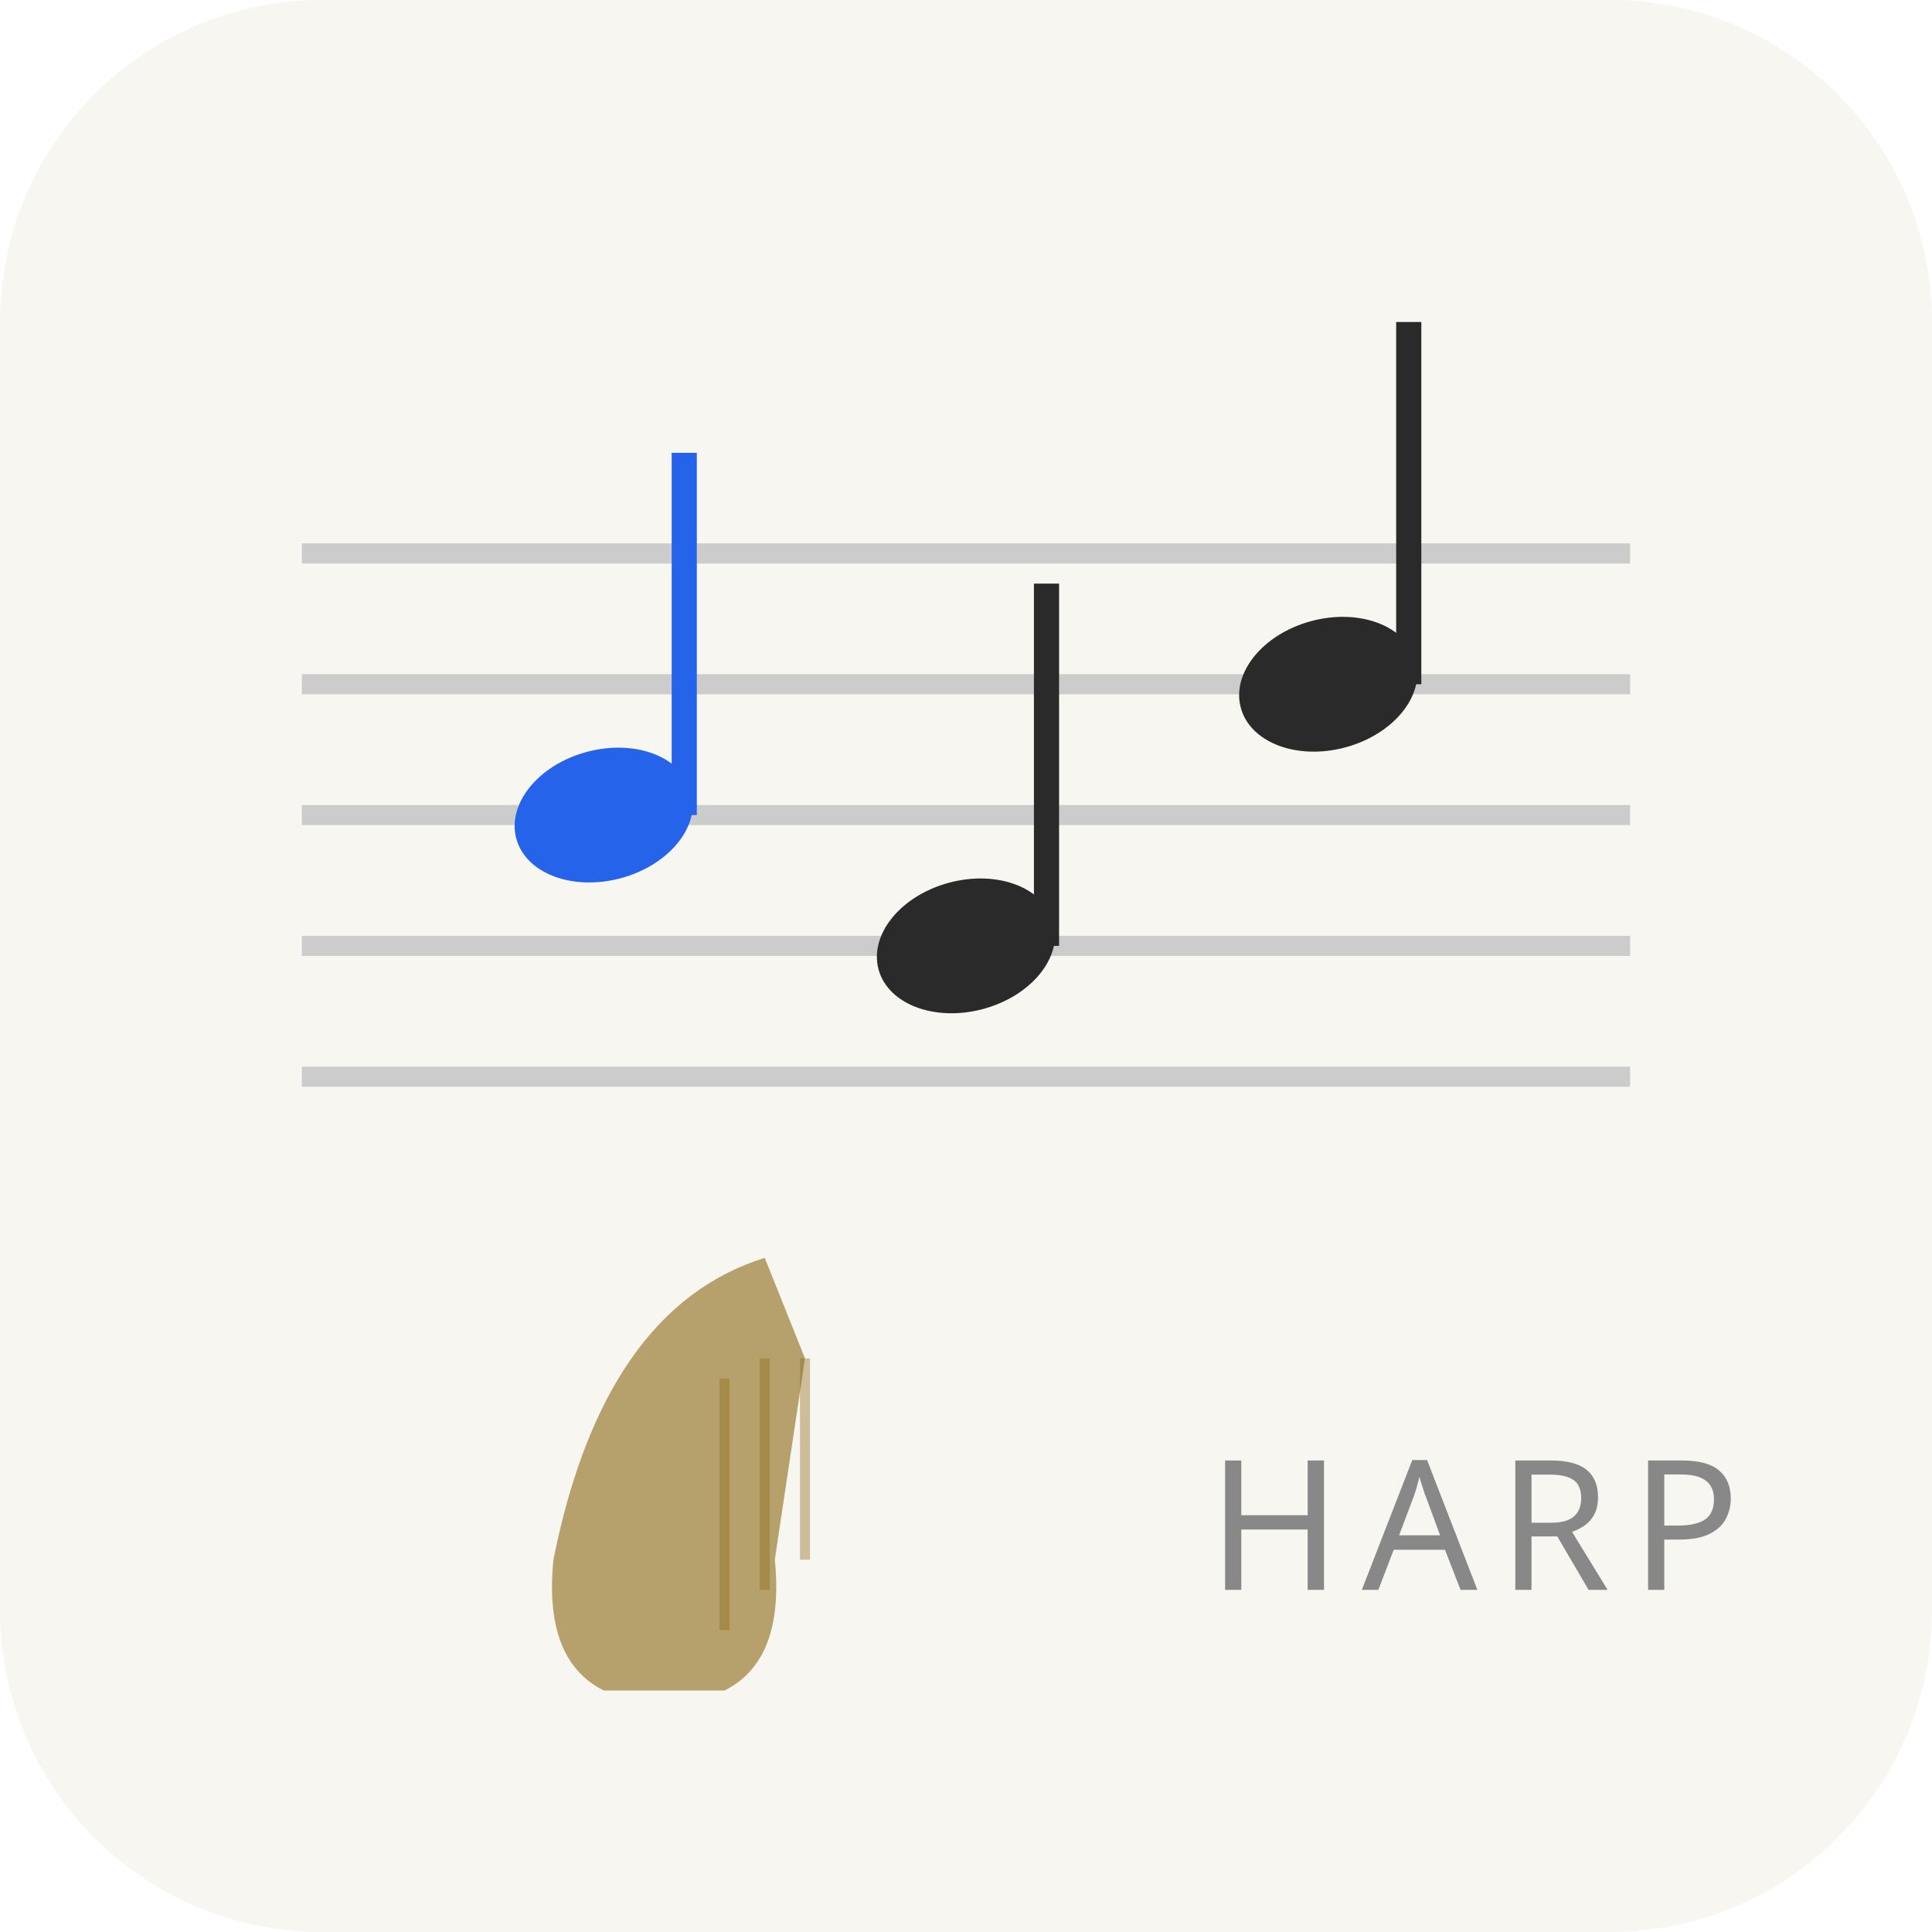
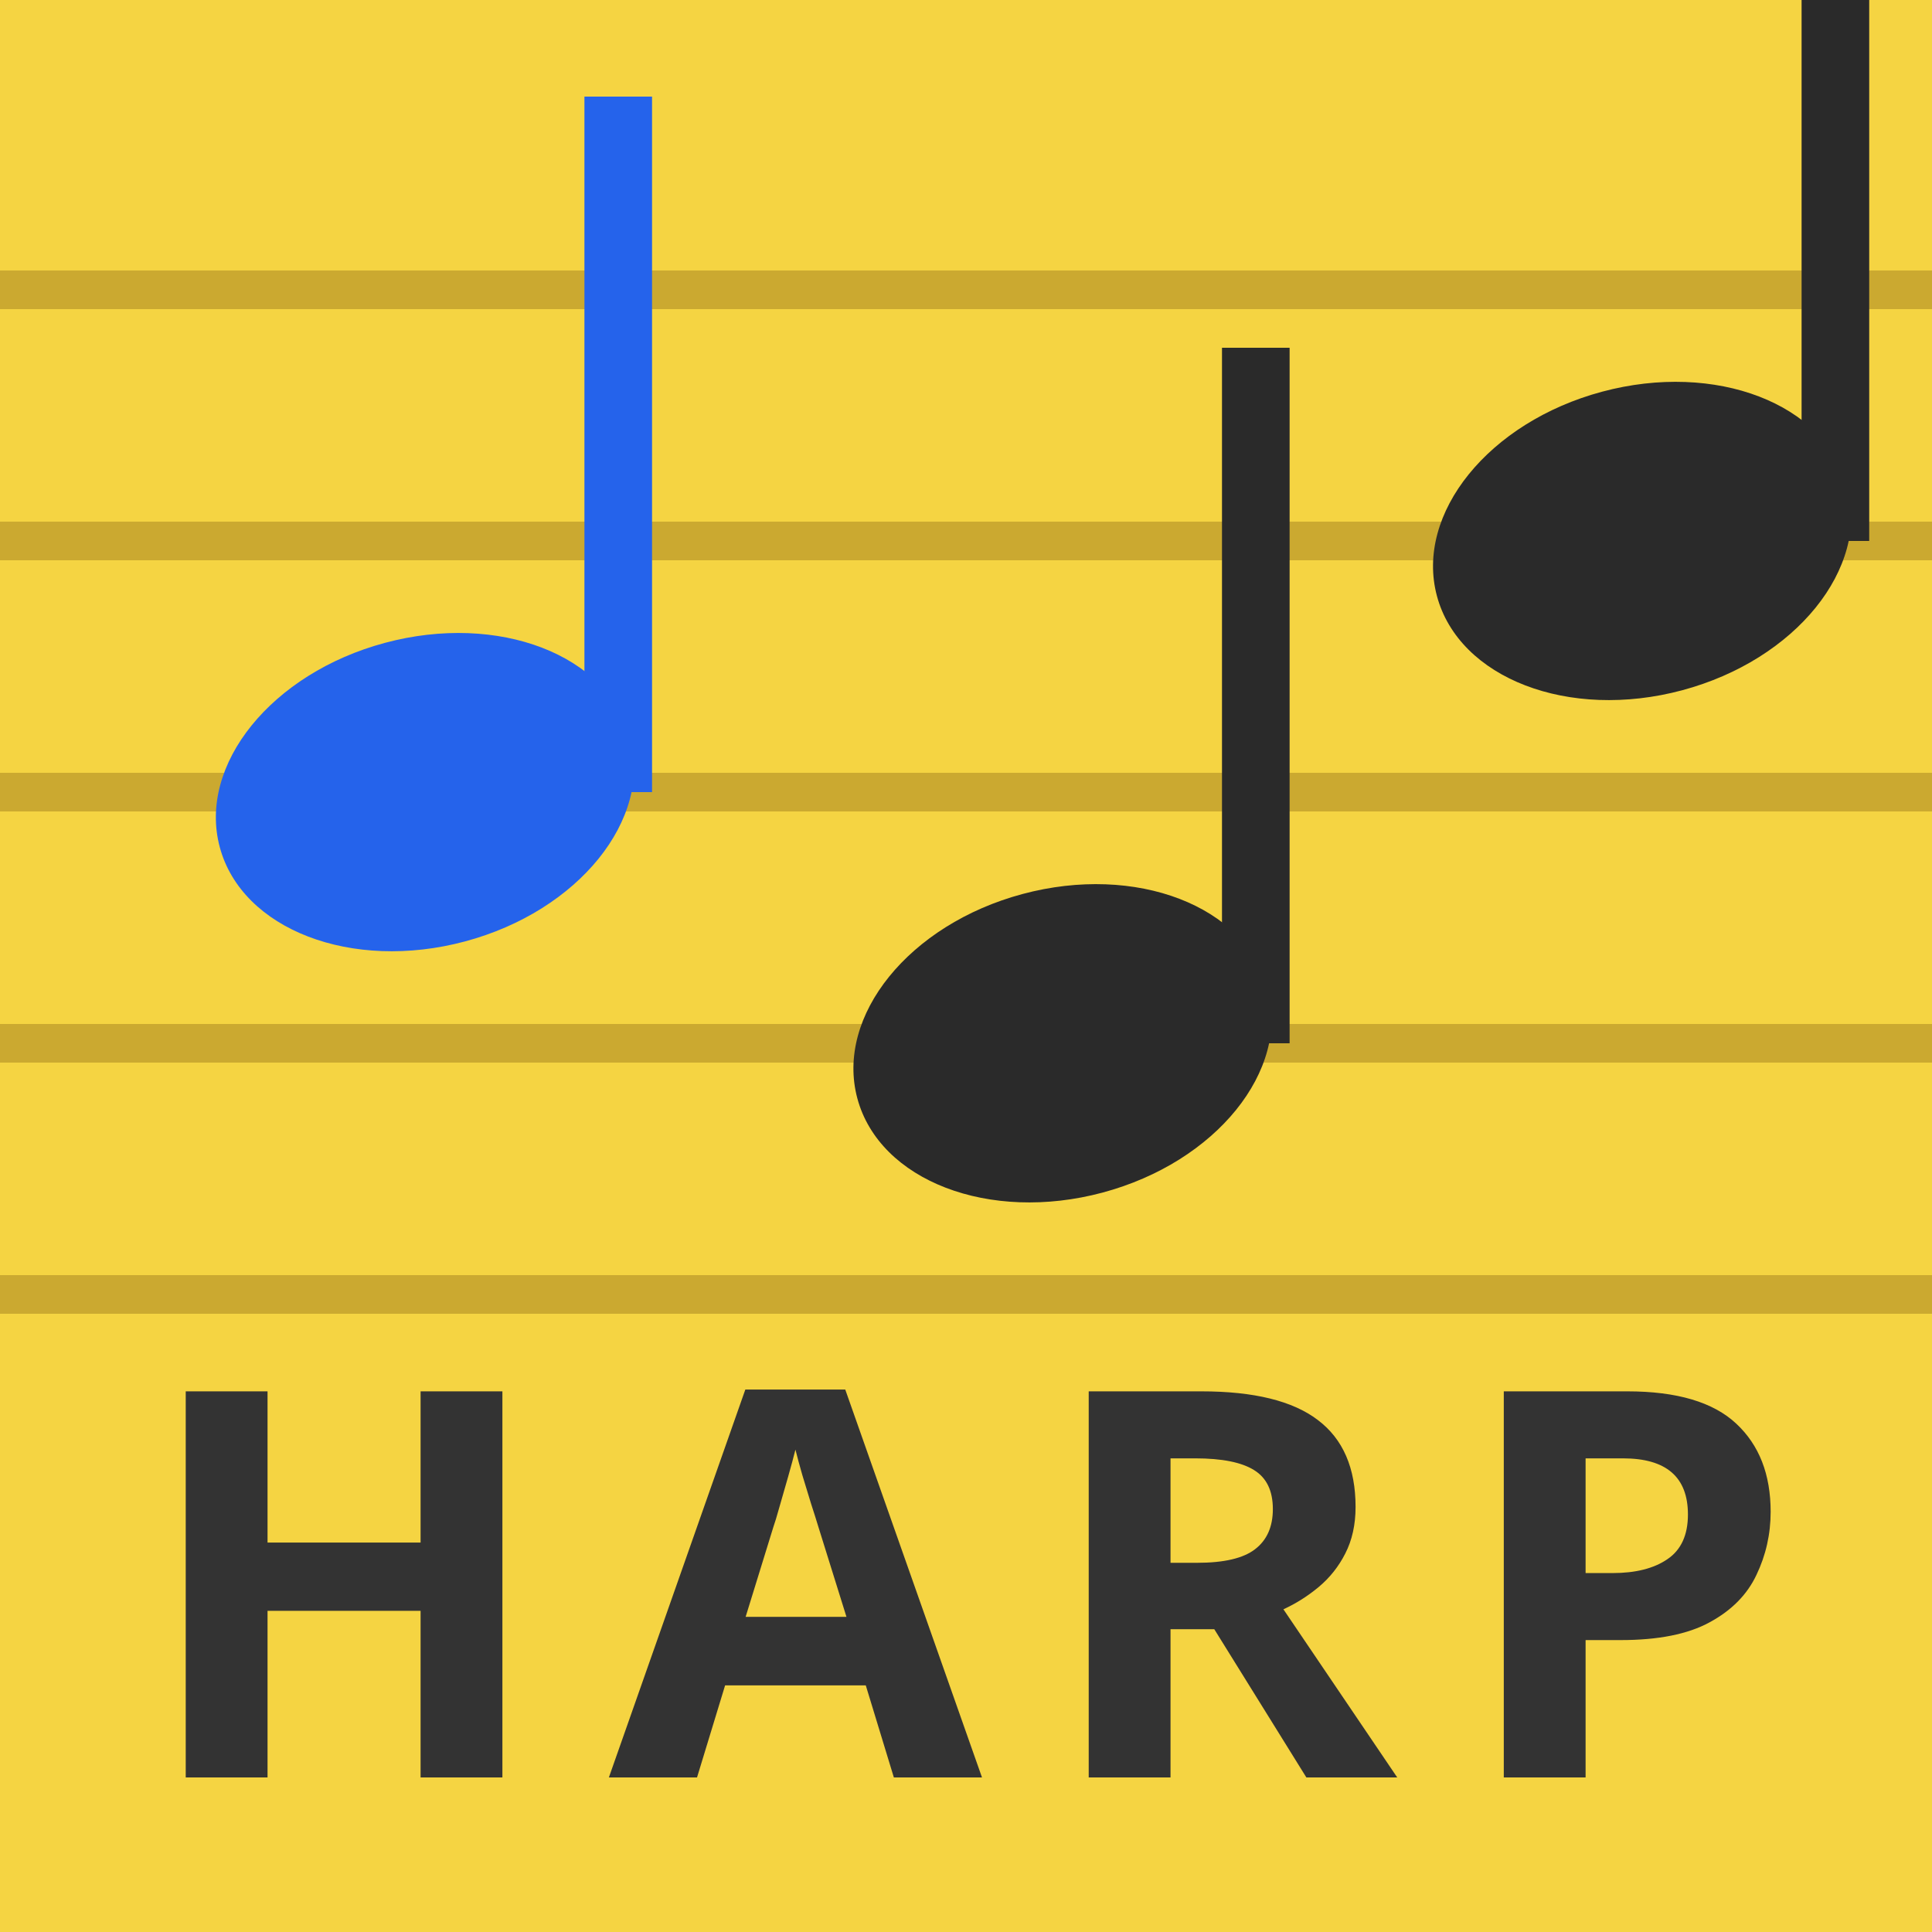
- <svg xmlns="http://www.w3.org/2000/svg" viewBox="0 0 192 192">
-   <rect width="192" height="192" rx="32" fill="#f8f6f1" />
-   <line x1="30" y1="55" x2="162" y2="55" stroke="#ccc" stroke-width="2" />
-   <line x1="30" y1="68" x2="162" y2="68" stroke="#ccc" stroke-width="2" />
-   <line x1="30" y1="81" x2="162" y2="81" stroke="#ccc" stroke-width="2" />
-   <line x1="30" y1="94" x2="162" y2="94" stroke="#ccc" stroke-width="2" />
-   <line x1="30" y1="107" x2="162" y2="107" stroke="#ccc" stroke-width="2" />
-   <ellipse cx="60" cy="81" rx="9" ry="6.5" fill="#2563eb" transform="rotate(-15,60,81)" />
-   <line x1="68" y1="81" x2="68" y2="45" stroke="#2563eb" stroke-width="2.5" />
-   <ellipse cx="96" cy="94" rx="9" ry="6.5" fill="#2a2a2a" transform="rotate(-15,96,94)" />
-   <line x1="104" y1="94" x2="104" y2="58" stroke="#2a2a2a" stroke-width="2.5" />
-   <ellipse cx="132" cy="68" rx="9" ry="6.5" fill="#2a2a2a" transform="rotate(-15,132,68)" />
-   <line x1="140" y1="68" x2="140" y2="32" stroke="#2a2a2a" stroke-width="2.5" />
-   <path d="M76,125 Q60,130 55,155 Q54,165 60,168 L72,168 Q78,165 77,155 L80,135 Z" fill="#8B6914" opacity="0.6" />
-   <path d="M80,135 L80,155" stroke="#8B6914" stroke-width="1" opacity="0.4" />
-   <path d="M76,135 L76,158" stroke="#8B6914" stroke-width="1" opacity="0.4" />
-   <path d="M72,137 L72,162" stroke="#8B6914" stroke-width="1" opacity="0.4" />
-   <text x="120" y="158" font-family="sans-serif" font-size="18" font-weight="300" fill="#888" letter-spacing="2">HARP</text>
+ <svg xmlns="http://www.w3.org/2000/svg" viewBox="0 0 100 100">
+   <rect width="100" height="100" fill="#f5d442" />
+   <line x1="0" y1="15" x2="100" y2="15" stroke="#8B6914" stroke-width="2" opacity="0.4" />
+   <line x1="0" y1="28" x2="100" y2="28" stroke="#8B6914" stroke-width="2" opacity="0.4" />
+   <line x1="0" y1="41" x2="100" y2="41" stroke="#8B6914" stroke-width="2" opacity="0.4" />
+   <line x1="0" y1="54" x2="100" y2="54" stroke="#8B6914" stroke-width="2" opacity="0.4" />
+   <line x1="0" y1="67" x2="100" y2="67" stroke="#8B6914" stroke-width="2" opacity="0.4" />
+   <ellipse cx="22" cy="41" rx="11" ry="8" fill="#2563eb" transform="rotate(-15,22,41)" />
+   <line x1="32" y1="41" x2="32" y2="5" stroke="#2563eb" stroke-width="3.5" />
+   <ellipse cx="55" cy="54" rx="11" ry="8" fill="#2a2a2a" transform="rotate(-15,55,54)" />
+   <line x1="65" y1="54" x2="65" y2="18" stroke="#2a2a2a" stroke-width="3.5" />
+   <ellipse cx="85" cy="28" rx="11" ry="8" fill="#2a2a2a" transform="rotate(-15,85,28)" />
+   <line x1="95" y1="28" x2="95" y2="0" stroke="#2a2a2a" stroke-width="3.5" />
+   <text x="50" y="92" font-family="sans-serif" font-size="28" font-weight="900" fill="#333" text-anchor="middle" letter-spacing="3">HARP</text>
</svg>
